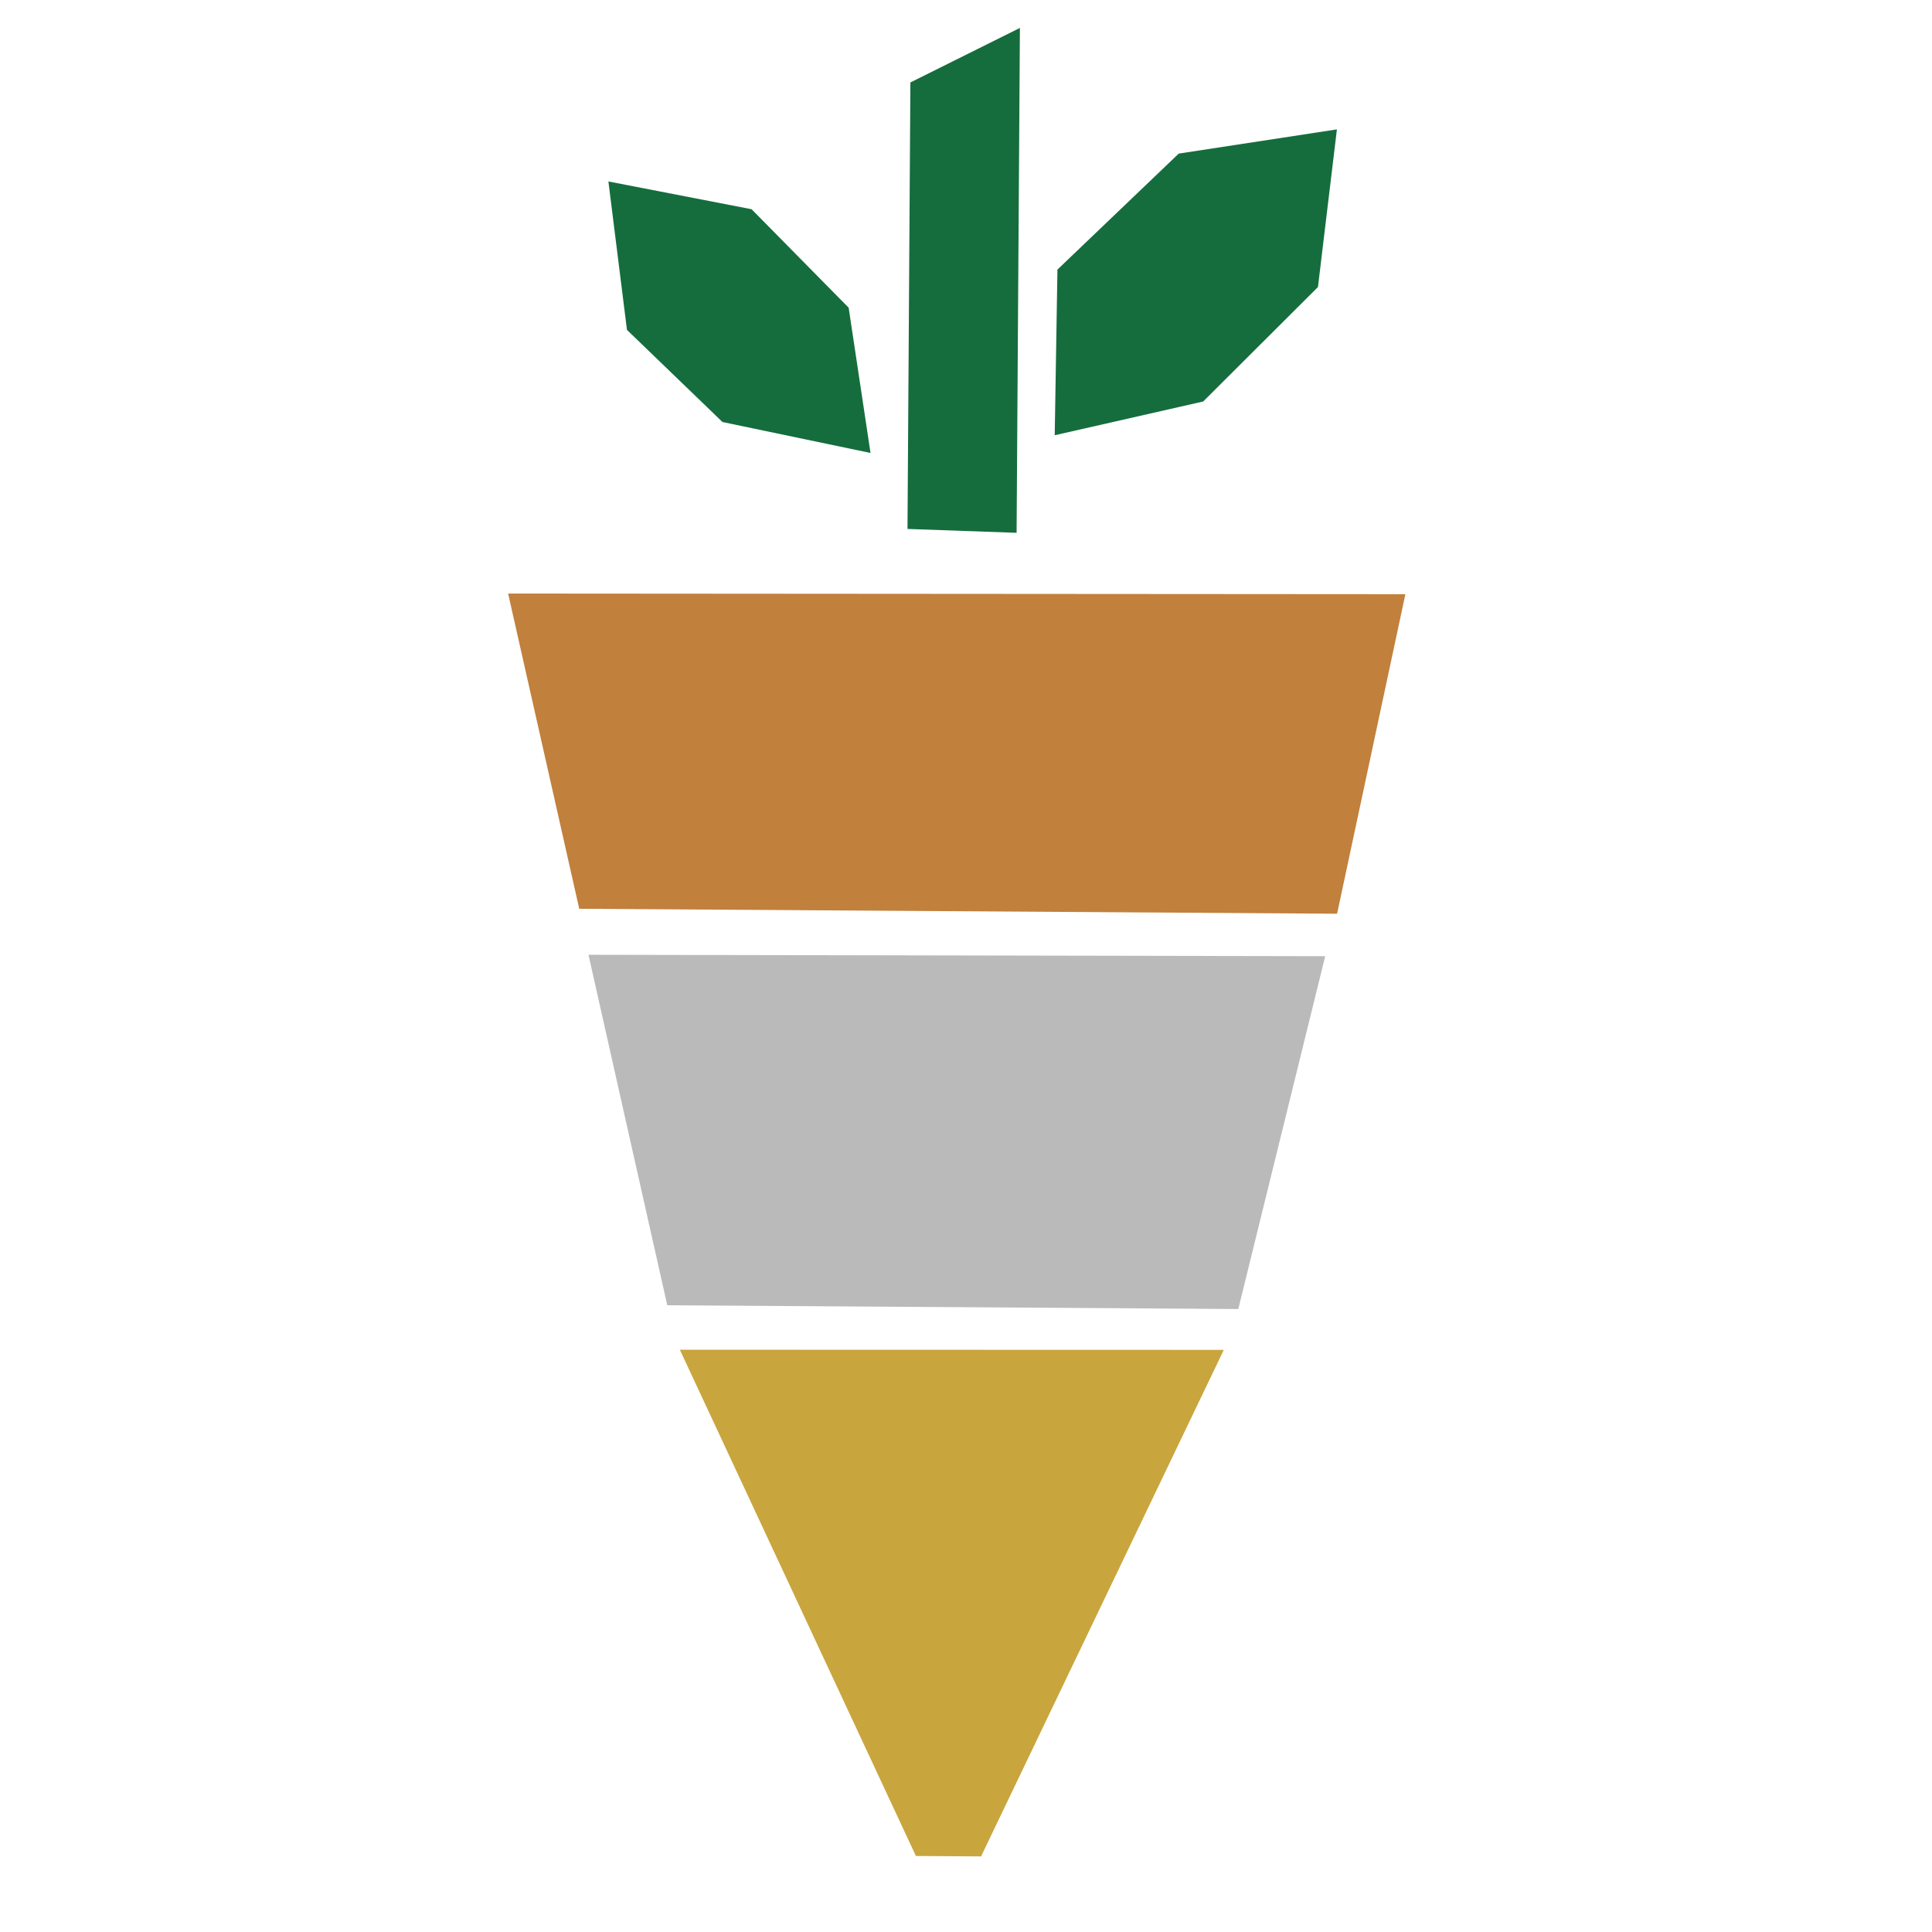
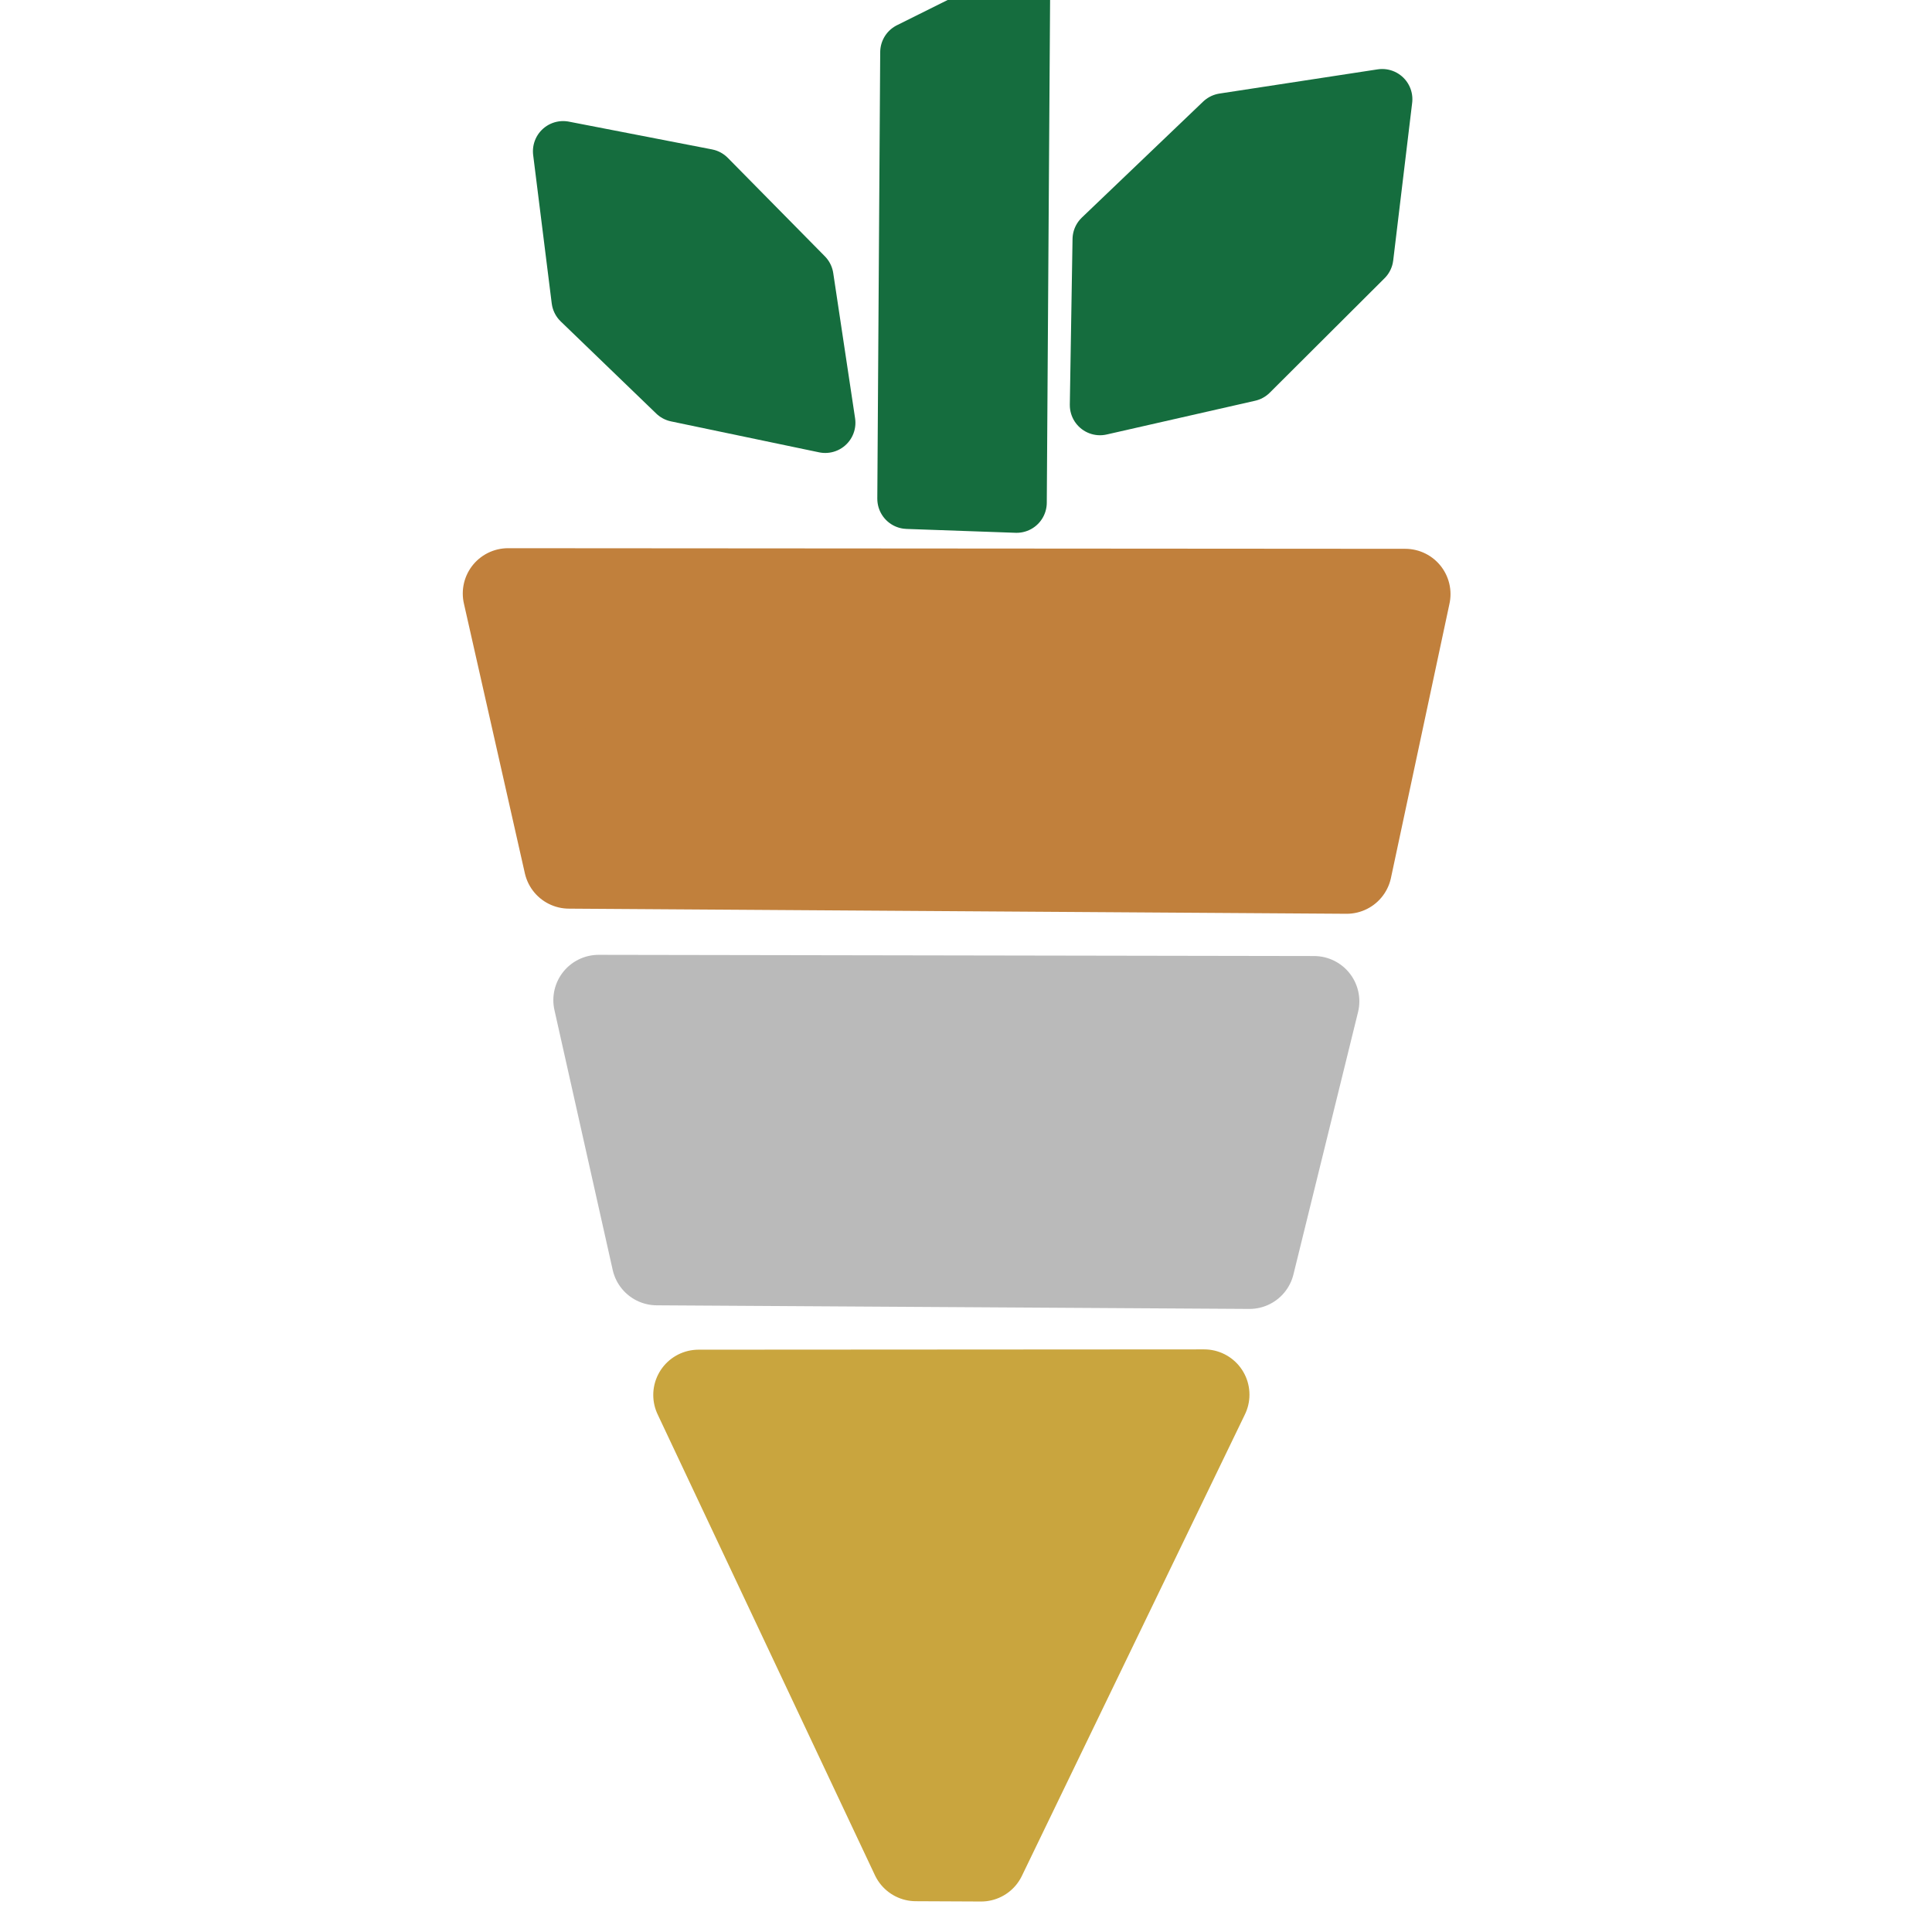
<svg xmlns="http://www.w3.org/2000/svg" viewBox="0 0 64 64">
-   <path fill="#c1803c" d="m 16.832,19.662 2.356,10.442 25.105,0.164 2.262,-10.585 z" />
-   <path fill="#bababa" d="m 19.494,31.628 2.61,11.611 18.916,0.124 2.879,-11.688 z" />
-   <path fill="#c9a53e" d="m 22.52,44.711 7.821,16.771 2.158,0.014 8.041,-16.78 z" />
-   <path fill="#156d3e" d="M 30.062,17.522 30.158,2.731 33.786,0.925 33.676,17.65 Z" />
-   <path fill="#156d3e" d="m 28.837,15.005 -4.904,-1.025 -3.164,-3.052 -0.615,-4.917 4.743,0.92 3.216,3.262 z" />
-   <path fill="#156d3e" d="m 34.939,14.418 0.09,-5.488 4.018,-3.842 5.24,-0.802 -0.628,5.223 -3.802,3.791 z" />
+   <g stroke-linejoin="round" stroke-width="3">
+     <path fill="#c1803c" stroke="#c1803c" d="M 16.83,19.66 18.85,28.60 44.61,28.77 46.55,19.68 Z" />
+     <path fill="#bababa" stroke="#bababa" d="M 19.83,33.13 21.76,41.74 41.39,41.86 43.53,33.17 Z" />
+     <path fill="#c9a53e" stroke="#c9a53e" d="M 23.14,46.21 30.34,61.48 32.50,61.49 39.89,46.20 Z" />
+   </g>
+   <g stroke-linejoin="round" stroke-width="2" transform="translate(0,-1)">
+     <path fill="#156d3e" stroke="#156d3e" d="M 30.062,17.522 30.158,2.731 33.786,0.925 33.676,17.65 Z" />
+     <path fill="#156d3e" stroke="#156d3e" transform="translate(-1.5,0)" d="m 28.837,15.005 -4.904,-1.025 -3.164,-3.052 -0.615,-4.917 4.743,0.92 3.216,3.262 z" />
+     <path fill="#156d3e" stroke="#156d3e" transform="translate(1.5,0)" d="m 34.939,14.418 0.09,-5.488 4.018,-3.842 5.24,-0.802 -0.628,5.223 -3.802,3.791 z" />
+   </g>
</svg>
